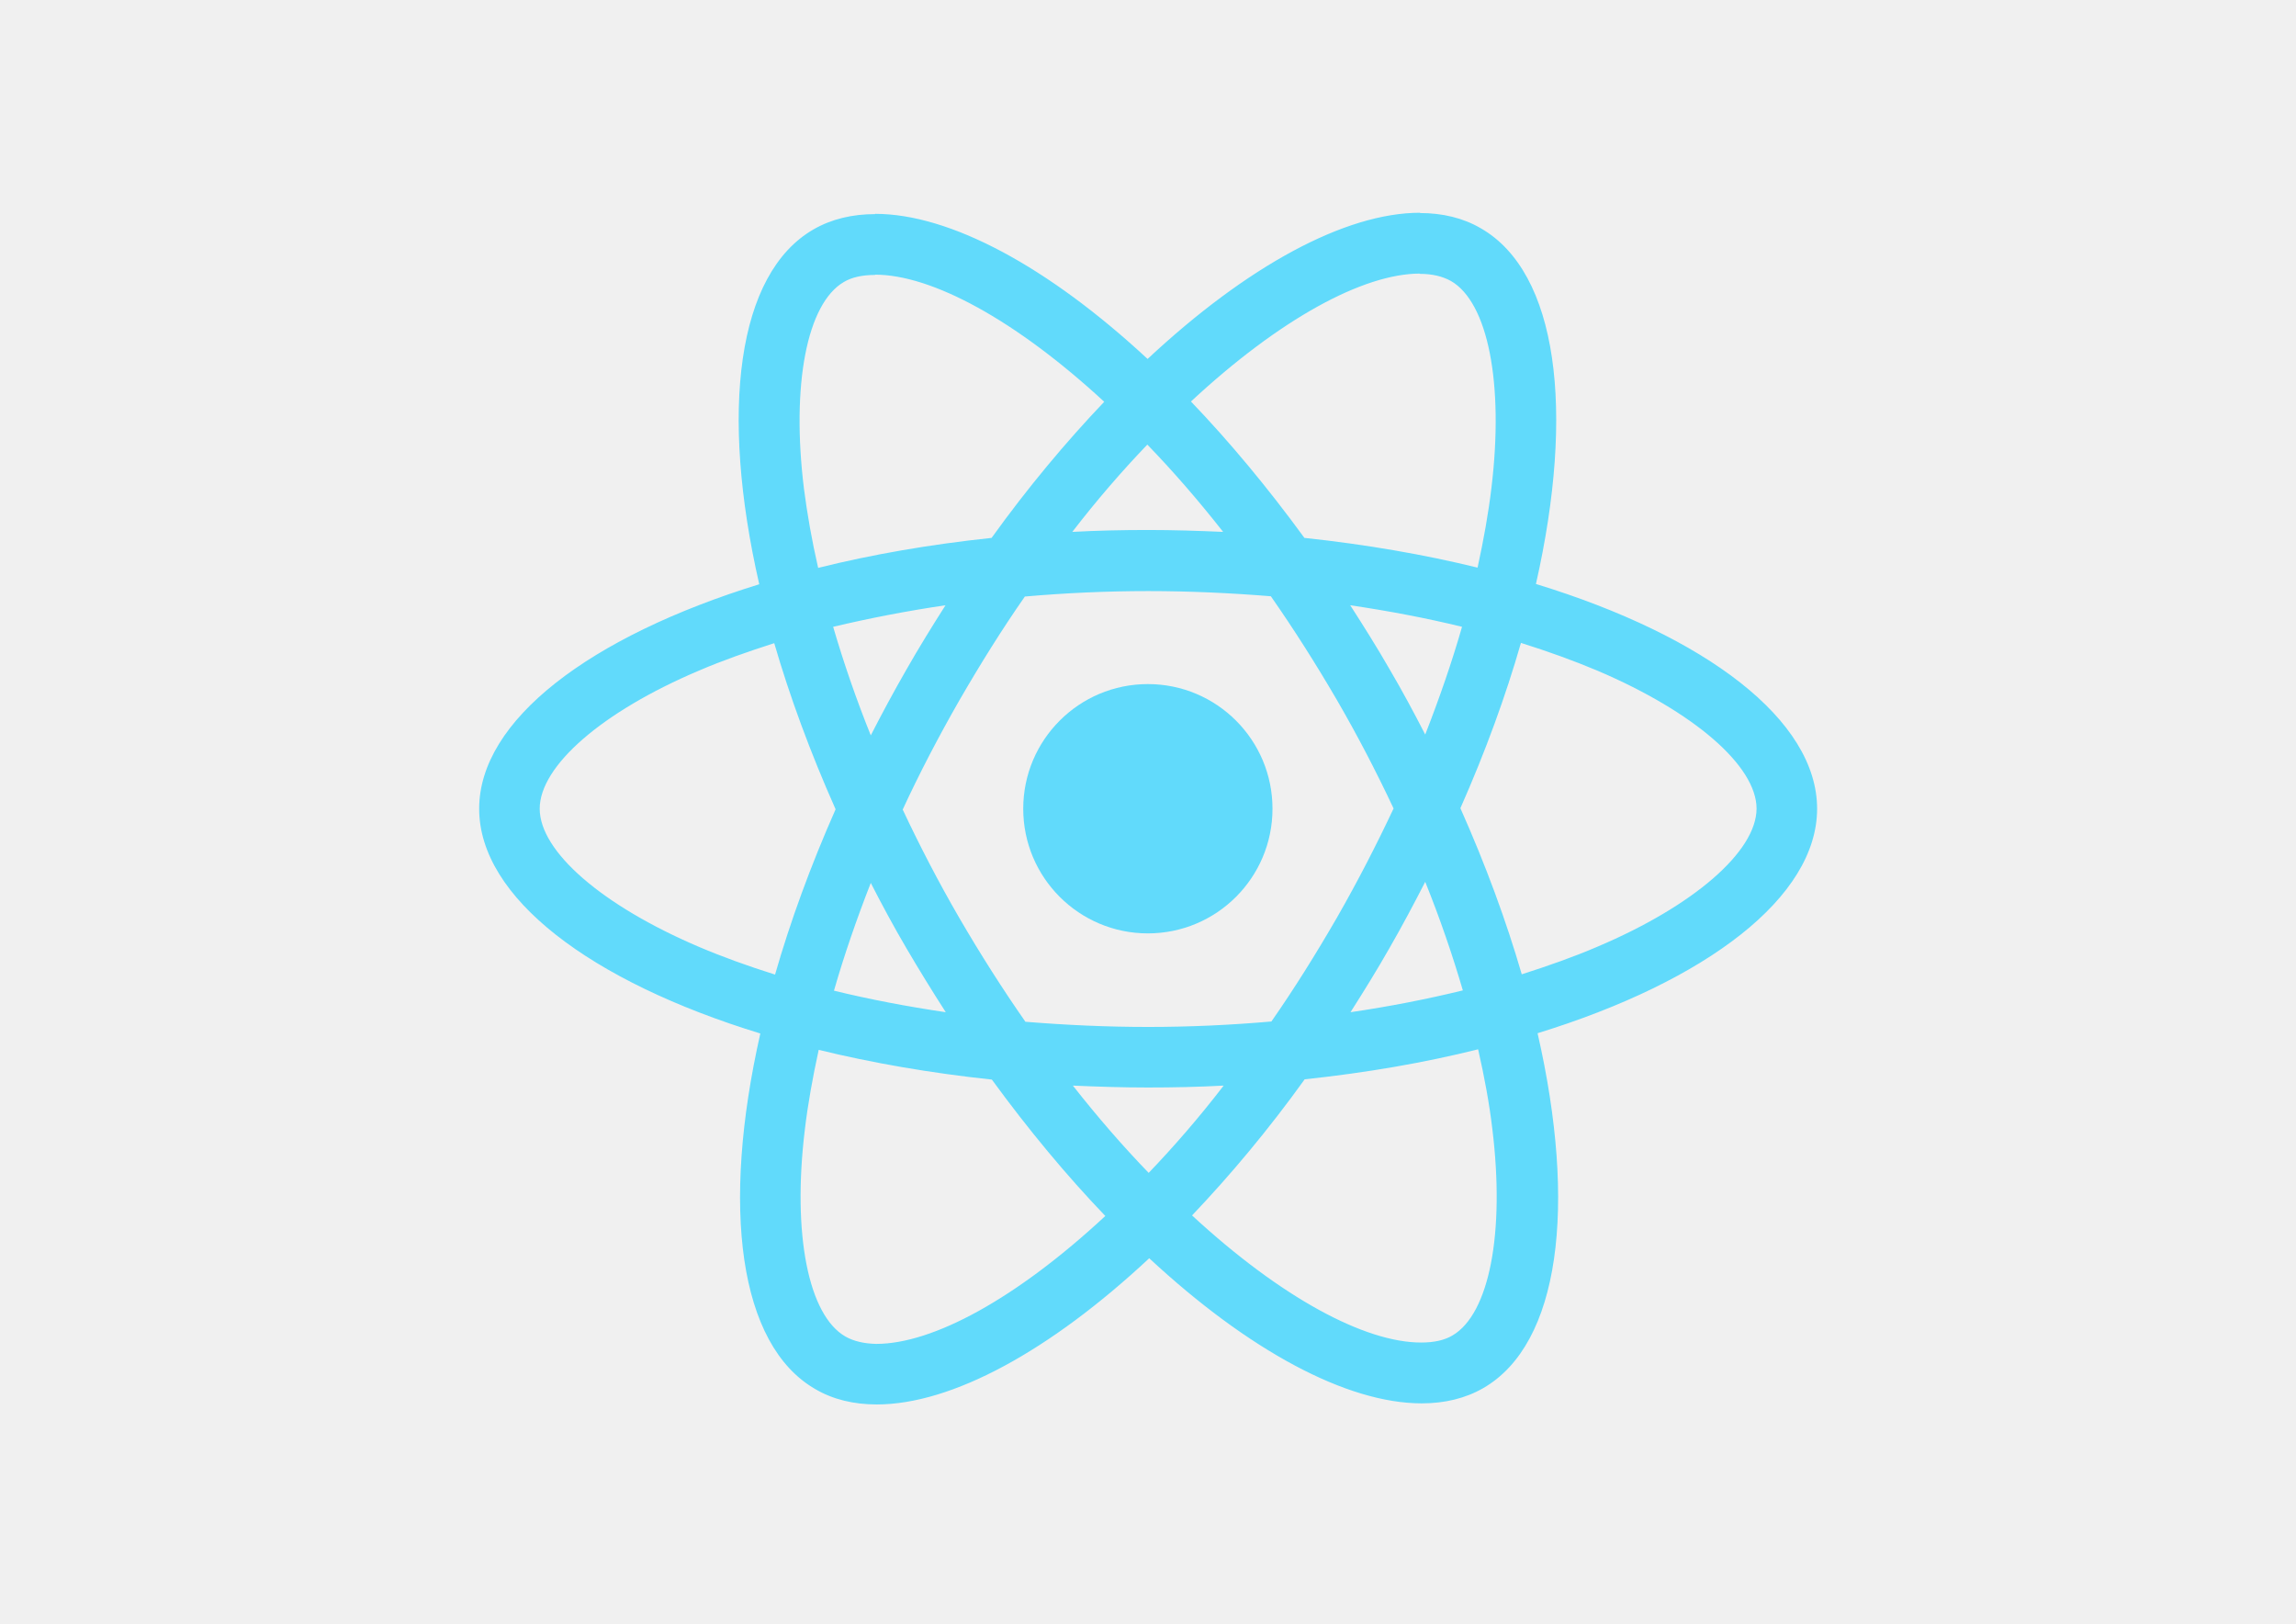
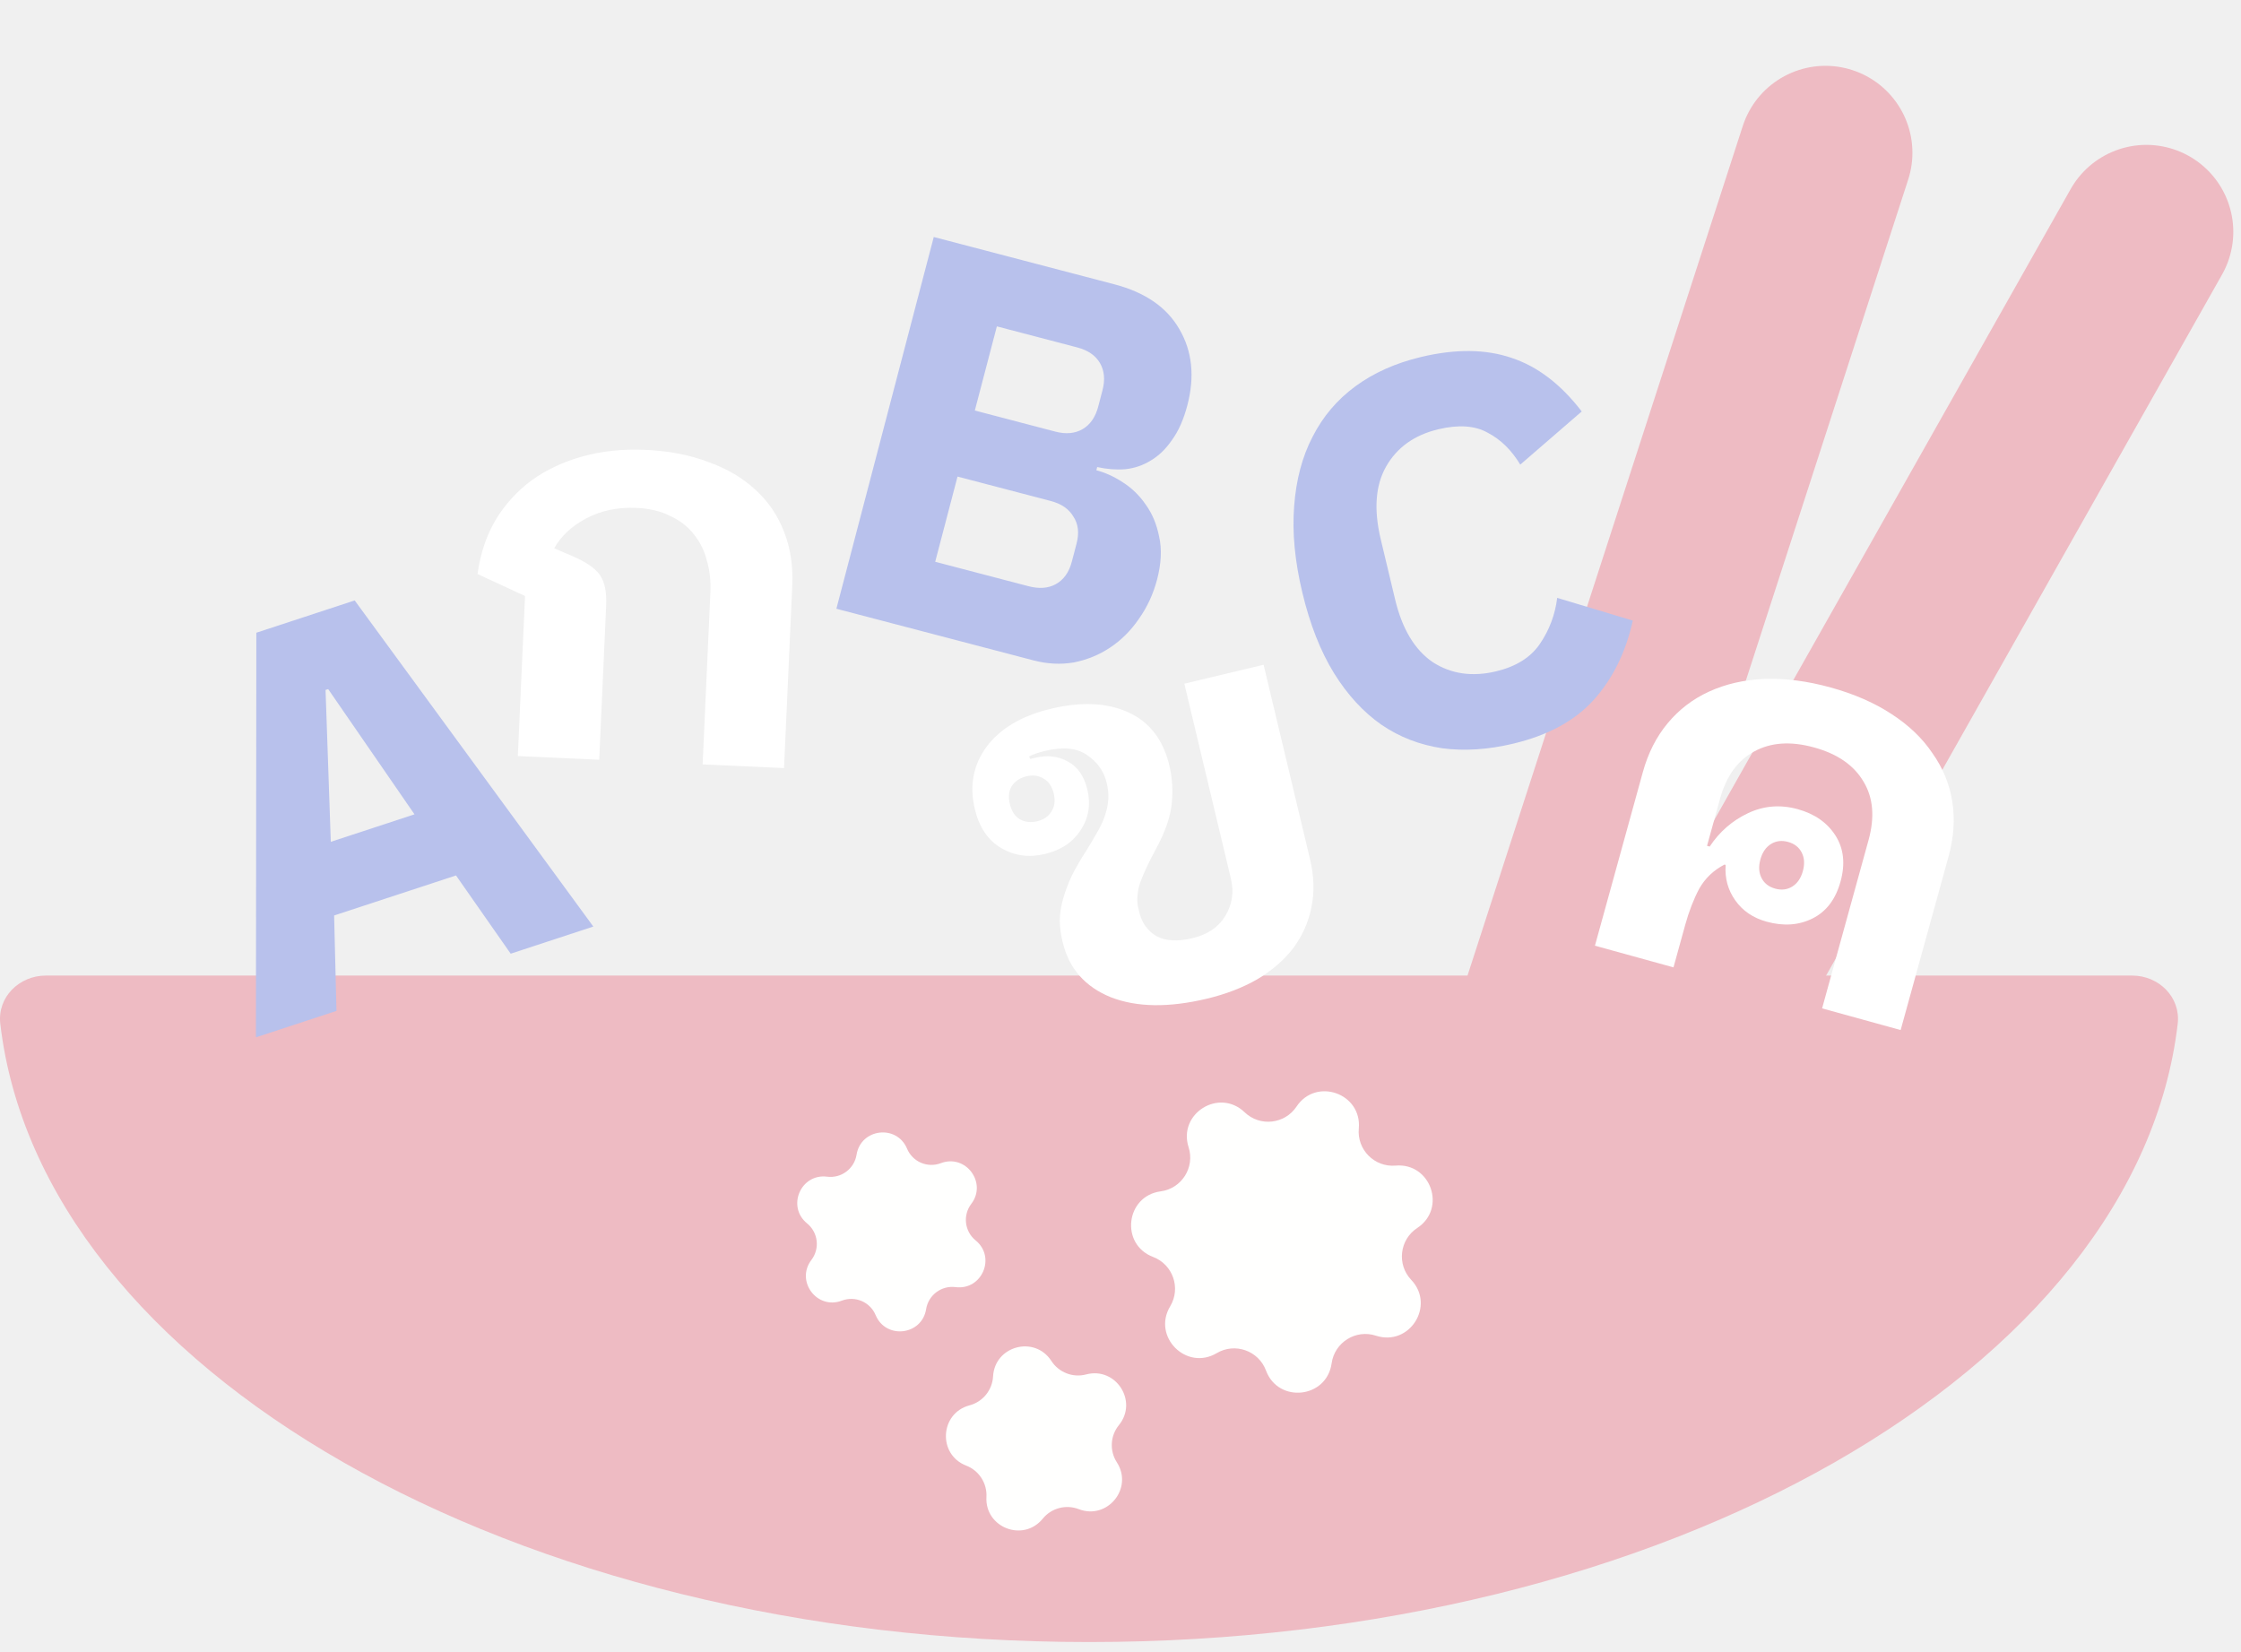
- <svg xmlns="http://www.w3.org/2000/svg" viewBox="0 0 841.9 595.3">
-   <g fill="#61DAFB">
-     <path d="M666.3 296.5c0-32.5-40.7-63.3-103.1-82.4 14.4-63.6 8-114.2-20.2-130.4-6.5-3.8-14.1-5.6-22.4-5.6v22.3c4.6 0 8.3.9 11.4 2.6 13.6 7.8 19.5 37.5 14.9 75.7-1.1 9.4-2.9 19.3-5.1 29.4-19.6-4.8-41-8.5-63.5-10.9-13.5-18.5-27.5-35.3-41.6-50 32.6-30.3 63.2-46.9 84-46.9V78c-27.5 0-63.5 19.6-99.9 53.6-36.4-33.8-72.4-53.2-99.9-53.2v22.3c20.7 0 51.4 16.5 84 46.6-14 14.7-28 31.4-41.3 49.9-22.6 2.4-44 6.1-63.6 11-2.3-10-4-19.7-5.2-29-4.7-38.2 1.1-67.9 14.6-75.8 3-1.8 6.9-2.6 11.5-2.6V78.5c-8.4 0-16 1.8-22.6 5.6-28.1 16.2-34.4 66.7-19.9 130.1-62.2 19.2-102.7 49.9-102.7 82.3 0 32.5 40.7 63.3 103.1 82.4-14.4 63.6-8 114.2 20.2 130.4 6.5 3.8 14.1 5.6 22.5 5.6 27.5 0 63.5-19.6 99.9-53.6 36.4 33.8 72.4 53.2 99.9 53.2 8.4 0 16-1.8 22.6-5.6 28.1-16.2 34.4-66.7 19.9-130.1 62-19.1 102.5-49.9 102.5-82.3zm-130.2-66.7c-3.7 12.9-8.3 26.2-13.5 39.5-4.1-8-8.4-16-13.1-24-4.6-8-9.5-15.8-14.4-23.4 14.2 2.1 27.9 4.7 41 7.9zm-45.8 106.5c-7.8 13.5-15.8 26.3-24.1 38.2-14.9 1.3-30 2-45.2 2-15.1 0-30.2-.7-45-1.9-8.3-11.9-16.4-24.6-24.2-38-7.6-13.1-14.5-26.4-20.8-39.8 6.2-13.4 13.2-26.8 20.7-39.9 7.8-13.5 15.8-26.3 24.1-38.2 14.9-1.3 30-2 45.2-2 15.1 0 30.2.7 45 1.9 8.3 11.9 16.4 24.6 24.2 38 7.6 13.1 14.5 26.4 20.8 39.8-6.3 13.4-13.2 26.8-20.7 39.9zm32.3-13c5.4 13.4 10 26.8 13.8 39.8-13.1 3.2-26.9 5.9-41.2 8 4.9-7.7 9.8-15.6 14.4-23.7 4.6-8 8.9-16.1 13-24.1zM421.2 430c-9.3-9.6-18.6-20.3-27.8-32 9 .4 18.2.7 27.5.7 9.4 0 18.7-.2 27.8-.7-9 11.7-18.3 22.4-27.5 32zm-74.4-58.9c-14.2-2.1-27.9-4.7-41-7.9 3.7-12.9 8.3-26.2 13.5-39.5 4.1 8 8.4 16 13.1 24 4.7 8 9.5 15.8 14.4 23.4zM420.7 163c9.3 9.6 18.6 20.3 27.8 32-9-.4-18.2-.7-27.5-.7-9.4 0-18.7.2-27.8.7 9-11.7 18.3-22.4 27.5-32zm-74 58.9c-4.9 7.7-9.8 15.6-14.4 23.7-4.6 8-8.9 16-13 24-5.4-13.4-10-26.8-13.8-39.8 13.1-3.1 26.9-5.8 41.2-7.9zm-90.5 125.2c-35.4-15.1-58.3-34.9-58.3-50.6 0-15.7 22.9-35.6 58.3-50.6 8.6-3.7 18-7 27.7-10.1 5.7 19.6 13.2 40 22.5 60.9-9.2 20.8-16.6 41.1-22.2 60.6-9.9-3.1-19.3-6.5-28-10.2zM310 490c-13.6-7.8-19.5-37.5-14.9-75.7 1.1-9.4 2.9-19.3 5.1-29.4 19.6 4.8 41 8.5 63.5 10.9 13.5 18.5 27.5 35.3 41.6 50-32.6 30.3-63.2 46.9-84 46.9-4.5-.1-8.3-1-11.3-2.7zm237.2-76.2c4.7 38.2-1.1 67.9-14.6 75.8-3 1.8-6.9 2.6-11.5 2.6-20.7 0-51.4-16.5-84-46.6 14-14.7 28-31.4 41.3-49.9 22.6-2.4 44-6.1 63.6-11 2.3 10.1 4.1 19.8 5.2 29.1zm38.5-66.7c-8.6 3.7-18 7-27.7 10.1-5.7-19.6-13.2-40-22.5-60.9 9.2-20.8 16.6-41.1 22.2-60.6 9.9 3.1 19.3 6.5 28.1 10.2 35.4 15.1 58.3 34.9 58.3 50.6-.1 15.7-23 35.6-58.4 50.6zM320.8 78.4z" />
-     <circle cx="420.9" cy="296.5" r="45.7" />
-     <path d="M520.5 78.1z" />
-   </g>
+ <svg xmlns="http://www.w3.org/2000/svg" width="232" height="171" viewBox="0 0 232 171" fill="none">
+   <path d="M222.202 24L159.739 134.591" stroke="#EEBBC3" stroke-width="18" stroke-linecap="round" />
+   <path d="M188.984 15.815L149.838 136.643" stroke="#EEBBC3" stroke-width="18" stroke-linecap="round" />
+   <path fill-rule="evenodd" clip-rule="evenodd" d="M4.739 101C1.978 101 -0.291 103.249 0.03 105.992C4.219 141.769 53.08 170 112.739 170C172.398 170 221.259 141.769 225.448 105.992C225.769 103.249 223.501 101 220.739 101H4.739Z" fill="#EEBBC3" />
+   <path d="M102.807 142.501C102.981 139.324 107.119 138.227 108.845 140.9V140.9C109.617 142.095 111.071 142.657 112.446 142.293V142.293C115.522 141.477 117.844 145.074 115.835 147.541V147.541C114.937 148.644 114.851 150.201 115.623 151.396V151.396C117.349 154.069 114.646 157.389 111.679 156.241V156.241C110.352 155.728 108.845 156.127 107.947 157.231V157.231C105.938 159.698 101.945 158.153 102.12 154.977V154.977C102.198 153.556 101.353 152.246 100.026 151.733V151.733C97.058 150.585 97.294 146.311 100.369 145.495V145.495C101.744 145.13 102.729 143.922 102.807 142.501V142.501Z" fill="#FFFFFE" />
+   <path d="M88.677 119.543C89.114 116.825 92.84 116.382 93.903 118.921V118.921C94.473 120.284 96.021 120.948 97.401 120.422V120.422C99.974 119.442 102.22 122.447 100.552 124.637V124.637C99.657 125.812 99.856 127.485 101.002 128.418V128.418C103.137 130.156 101.657 133.604 98.927 133.254V133.254C97.462 133.067 96.112 134.075 95.878 135.533V135.533C95.44 138.251 91.714 138.694 90.652 136.155V136.155C90.082 134.792 88.533 134.128 87.153 134.654V134.654C84.58 135.634 82.334 132.629 84.002 130.439V130.439C84.897 129.264 84.698 127.591 83.553 126.658V126.658C81.418 124.92 82.897 121.472 85.628 121.822V121.822C87.093 122.009 88.442 121.001 88.677 119.543V119.543Z" fill="#FFFFFE" />
+   <path d="M134.225 114.56C136.252 111.513 141.006 113.193 140.67 116.837V116.837C140.468 119.025 142.294 120.862 144.483 120.674V120.674C148.13 120.359 149.781 125.123 146.721 127.132V127.132C144.885 128.338 144.587 130.912 146.099 132.505V132.505C148.619 135.16 145.924 139.421 142.445 138.282V138.282C140.358 137.598 138.16 138.97 137.857 141.146V141.146C137.352 144.771 132.34 145.321 131.062 141.891V141.891C130.295 139.832 127.852 138.969 125.962 140.089V140.089C122.813 141.955 119.258 138.379 121.143 135.241V135.241C122.274 133.358 121.426 130.91 119.372 130.13V130.13C115.95 128.832 116.529 123.823 120.158 123.34V123.34C122.335 123.05 123.72 120.861 123.049 118.769V118.769C121.931 115.284 126.208 112.614 128.848 115.15V115.15C130.432 116.672 133.008 116.389 134.225 114.56V114.56Z" fill="#FFFFFE" />
+   <path d="M52.868 98.735L47.208 90.635L34.59 94.778L34.834 104.657L26.494 107.395L26.538 65.505L36.719 62.162L61.424 95.926L52.868 98.735ZM33.974 71.343L33.703 71.431L34.246 87.152L42.91 84.307L33.974 71.343Z" fill="#B8C1EC" />
+   <path d="M54.355 61.704L49.436 59.428C49.72 57.349 50.337 55.493 51.285 53.863C52.271 52.233 53.513 50.863 55.008 49.751C56.542 48.641 58.31 47.808 60.313 47.252C62.316 46.695 64.495 46.47 66.848 46.577C69.278 46.686 71.446 47.107 73.353 47.84C75.299 48.536 76.93 49.504 78.243 50.742C79.558 51.943 80.539 53.394 81.185 55.097C81.832 56.762 82.111 58.6 82.02 60.612L81.167 79.517L72.74 79.137L73.544 61.314C73.597 60.137 73.475 59.048 73.178 58.045C72.92 57.007 72.467 56.092 71.818 55.302C71.207 54.514 70.398 53.888 69.392 53.424C68.426 52.924 67.259 52.643 65.893 52.581C63.957 52.494 62.229 52.854 60.709 53.66C59.189 54.466 58.077 55.5 57.374 56.762L59.444 57.654C60.787 58.247 61.69 58.897 62.152 59.602C62.615 60.308 62.816 61.344 62.754 62.71L62.035 78.654L53.607 78.274L54.355 61.704Z" fill="white" />
+   <path d="M96.668 24.536L115.361 29.432C118.559 30.27 120.804 31.82 122.097 34.084C123.426 36.357 123.701 38.982 122.921 41.96C122.536 43.43 122.006 44.627 121.332 45.55C120.695 46.483 119.959 47.194 119.124 47.682C118.326 48.18 117.442 48.479 116.473 48.579C115.551 48.652 114.588 48.576 113.586 48.353L113.5 48.684C114.419 48.925 115.331 49.34 116.237 49.931C117.18 50.532 117.977 51.31 118.63 52.267C119.293 53.187 119.75 54.289 120.003 55.573C120.293 56.866 120.221 58.34 119.788 59.995C119.393 61.502 118.76 62.868 117.889 64.093C117.065 65.291 116.081 66.271 114.939 67.033C113.797 67.794 112.542 68.31 111.175 68.58C109.818 68.814 108.422 68.743 106.988 68.368L86.587 63.023L96.668 24.536ZM96.817 58.161L106.466 60.688C107.569 60.977 108.51 60.91 109.289 60.485C110.114 60.033 110.671 59.256 110.96 58.154L111.451 56.279C111.74 55.176 111.631 54.244 111.123 53.482C110.662 52.694 109.88 52.155 108.777 51.866L99.128 49.339L96.817 58.161ZM100.919 42.501L109.245 44.682C110.348 44.971 111.293 44.885 112.082 44.424C112.871 43.962 113.409 43.18 113.698 42.078L114.131 40.423C114.42 39.321 114.334 38.375 113.873 37.586C113.412 36.798 112.63 36.259 111.527 35.97L103.201 33.789L100.919 42.501Z" fill="#B8C1EC" />
+   <path d="M124.947 103.393C120.992 104.337 117.679 104.288 115.008 103.246C112.328 102.167 110.661 100.26 110.008 97.525C109.823 96.749 109.725 96.01 109.713 95.31C109.731 94.564 109.844 93.814 110.055 93.06C110.266 92.306 110.565 91.512 110.951 90.678C111.375 89.834 111.901 88.927 112.529 87.957C112.979 87.224 113.368 86.565 113.697 85.978C114.026 85.392 114.266 84.846 114.419 84.341C114.6 83.79 114.707 83.256 114.74 82.74C114.773 82.225 114.715 81.653 114.565 81.024C114.282 79.842 113.606 78.89 112.535 78.169C111.501 77.439 110.06 77.295 108.212 77.736C107.547 77.895 106.987 78.087 106.533 78.313L106.655 78.577L107.209 78.444C108.429 78.153 109.534 78.28 110.523 78.825C111.55 79.361 112.231 80.331 112.567 81.736C112.937 83.288 112.706 84.691 111.872 85.945C111.076 87.19 109.846 88.011 108.183 88.409C106.519 88.806 105.005 88.601 103.641 87.794C102.276 86.987 101.368 85.641 100.918 83.756C100.344 81.353 100.75 79.206 102.134 77.312C103.555 75.41 105.781 74.097 108.811 73.374C111.953 72.623 114.62 72.748 116.812 73.748C119.005 74.748 120.418 76.579 121.054 79.24C121.363 80.534 121.446 81.862 121.302 83.225C121.159 84.587 120.626 86.121 119.705 87.825C118.784 89.53 118.194 90.823 117.936 91.705C117.715 92.579 117.679 93.329 117.829 93.958L117.949 94.457C118.205 95.529 118.79 96.346 119.706 96.909C120.65 97.425 121.898 97.499 123.45 97.128C125.003 96.757 126.131 95.999 126.834 94.855C127.565 93.664 127.764 92.367 127.428 90.962L122.609 70.782L130.814 68.822L135.62 88.947C136.044 90.721 136.091 92.39 135.761 93.954C135.459 95.471 134.836 96.87 133.892 98.15C132.938 99.394 131.692 100.473 130.152 101.388C128.641 102.256 126.905 102.925 124.947 103.393ZM107.375 85.027C108.04 84.868 108.528 84.537 108.837 84.033C109.184 83.52 109.269 82.895 109.092 82.156C108.915 81.416 108.557 80.896 108.016 80.596C107.513 80.286 106.928 80.211 106.263 80.37C105.598 80.529 105.092 80.864 104.745 81.377C104.436 81.88 104.369 82.502 104.546 83.241C104.722 83.98 105.062 84.505 105.566 84.814C106.107 85.115 106.71 85.186 107.375 85.027Z" fill="white" />
+   <path d="M156.667 76.988C154.043 77.615 151.58 77.773 149.28 77.463C146.97 77.116 144.881 76.306 143.015 75.033C141.139 73.723 139.503 71.945 138.108 69.7C136.703 67.418 135.608 64.632 134.823 61.343C134.046 58.09 133.764 55.11 133.977 52.402C134.181 49.658 134.819 47.259 135.892 45.206C136.955 43.116 138.434 41.375 140.329 39.985C142.224 38.595 144.484 37.587 147.108 36.96C150.693 36.104 153.827 36.137 156.508 37.059C159.181 37.945 161.595 39.79 163.749 42.597L157.387 48.101C156.481 46.598 155.359 45.499 154.021 44.803C152.711 44.061 151.002 43.941 148.895 44.444C146.419 45.036 144.617 46.326 143.49 48.314C142.391 50.256 142.208 52.761 142.941 55.829L144.424 62.038C145.156 65.106 146.456 67.277 148.323 68.55C150.218 69.777 152.403 70.095 154.88 69.504C156.95 69.01 158.462 68.062 159.417 66.662C160.4 65.216 160.997 63.628 161.209 61.898L169.037 64.248C168.302 67.549 166.946 70.295 164.968 72.486C163.02 74.631 160.252 76.132 156.667 76.988Z" fill="#B8C1EC" />
+   <path d="M170.075 79.939C170.621 77.961 171.482 76.268 172.66 74.858C173.837 73.448 175.26 72.363 176.929 71.601C178.645 70.813 180.559 70.376 182.672 70.289C184.822 70.212 187.106 70.507 189.524 71.175C191.941 71.842 194.035 72.755 195.804 73.913C197.61 75.082 199.029 76.439 200.061 77.986C201.14 79.505 201.823 81.172 202.111 82.986C202.399 84.8 202.27 86.696 201.724 88.674L196.765 106.641L188.633 104.397L193.44 86.979C194.097 84.598 193.925 82.58 192.923 80.924C191.932 79.231 190.228 78.051 187.81 77.384C185.392 76.716 183.324 76.855 181.605 77.8C179.895 78.708 178.712 80.352 178.055 82.733L176.721 87.568L176.995 87.644C178.01 86.111 179.333 84.958 180.965 84.187C182.597 83.415 184.311 83.277 186.106 83.772C187.864 84.258 189.169 85.17 190.022 86.509C190.874 87.848 191.048 89.433 190.542 91.265C190.037 93.096 189.075 94.368 187.656 95.081C186.238 95.793 184.649 95.906 182.891 95.421C181.499 95.037 180.42 94.305 179.653 93.227C178.886 92.148 178.552 90.932 178.649 89.579L178.555 89.494C177.406 90.084 176.524 90.924 175.907 92.015C175.327 93.117 174.845 94.363 174.461 95.755L173.248 100.151L165.116 97.907L170.075 79.939ZM183.776 91.999C184.436 92.181 185.027 92.108 185.552 91.78C186.076 91.451 186.439 90.921 186.641 90.188C186.843 89.456 186.804 88.814 186.522 88.263C186.241 87.712 185.77 87.346 185.111 87.164C184.451 86.982 183.86 87.055 183.335 87.383C182.811 87.712 182.448 88.242 182.246 88.975C182.043 89.708 182.083 90.349 182.365 90.9C182.646 91.451 183.117 91.817 183.776 91.999Z" fill="white" />
</svg>
